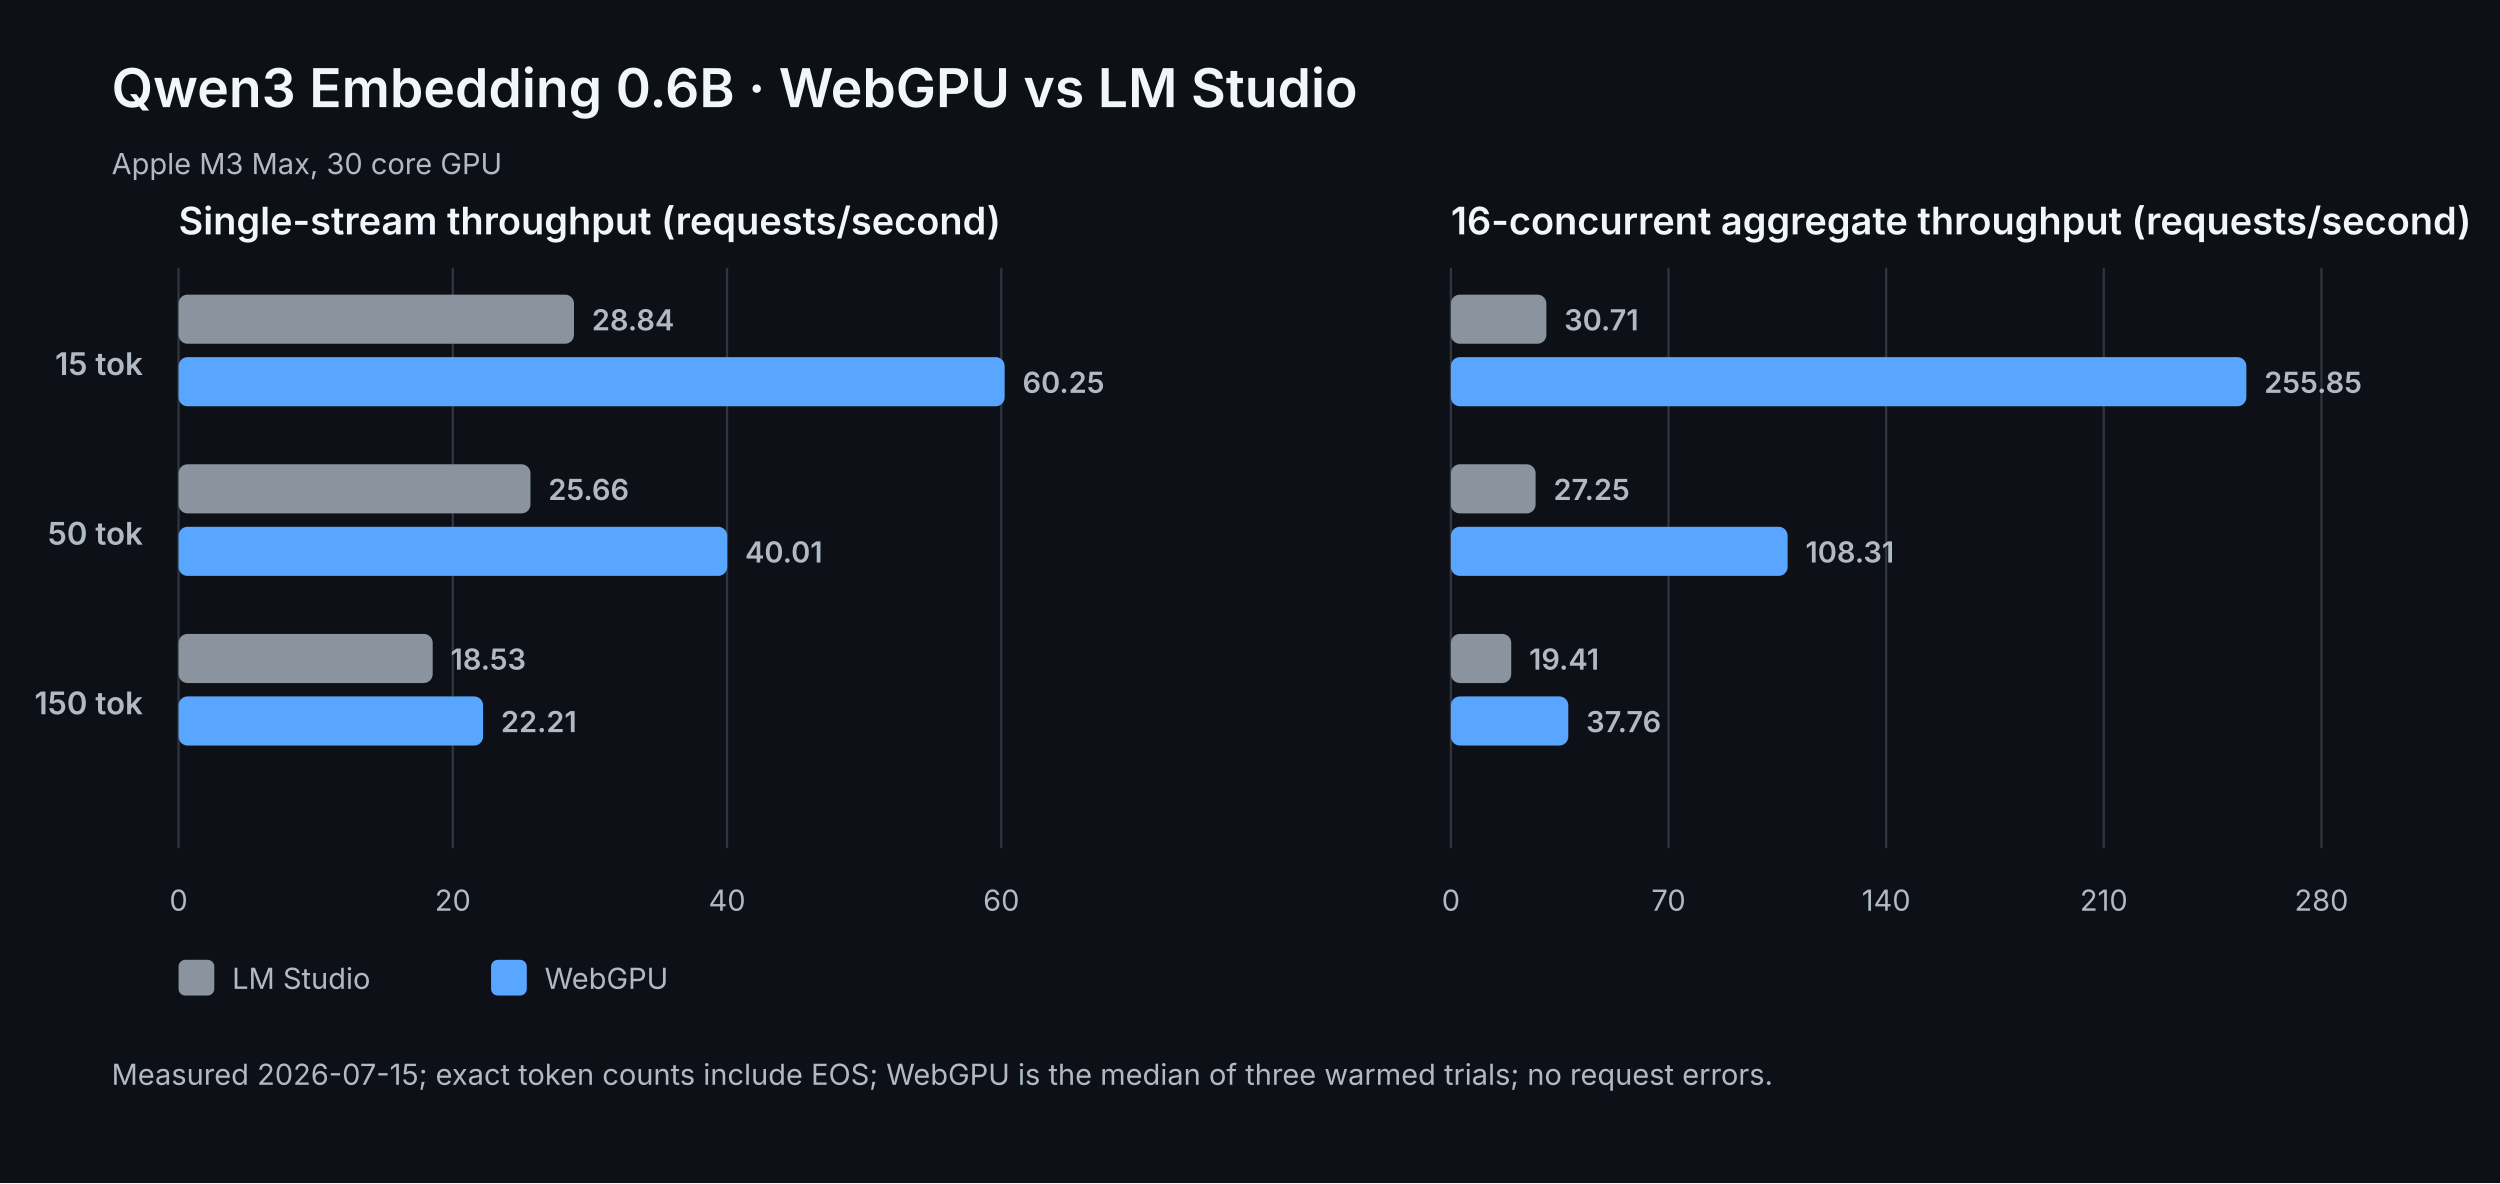
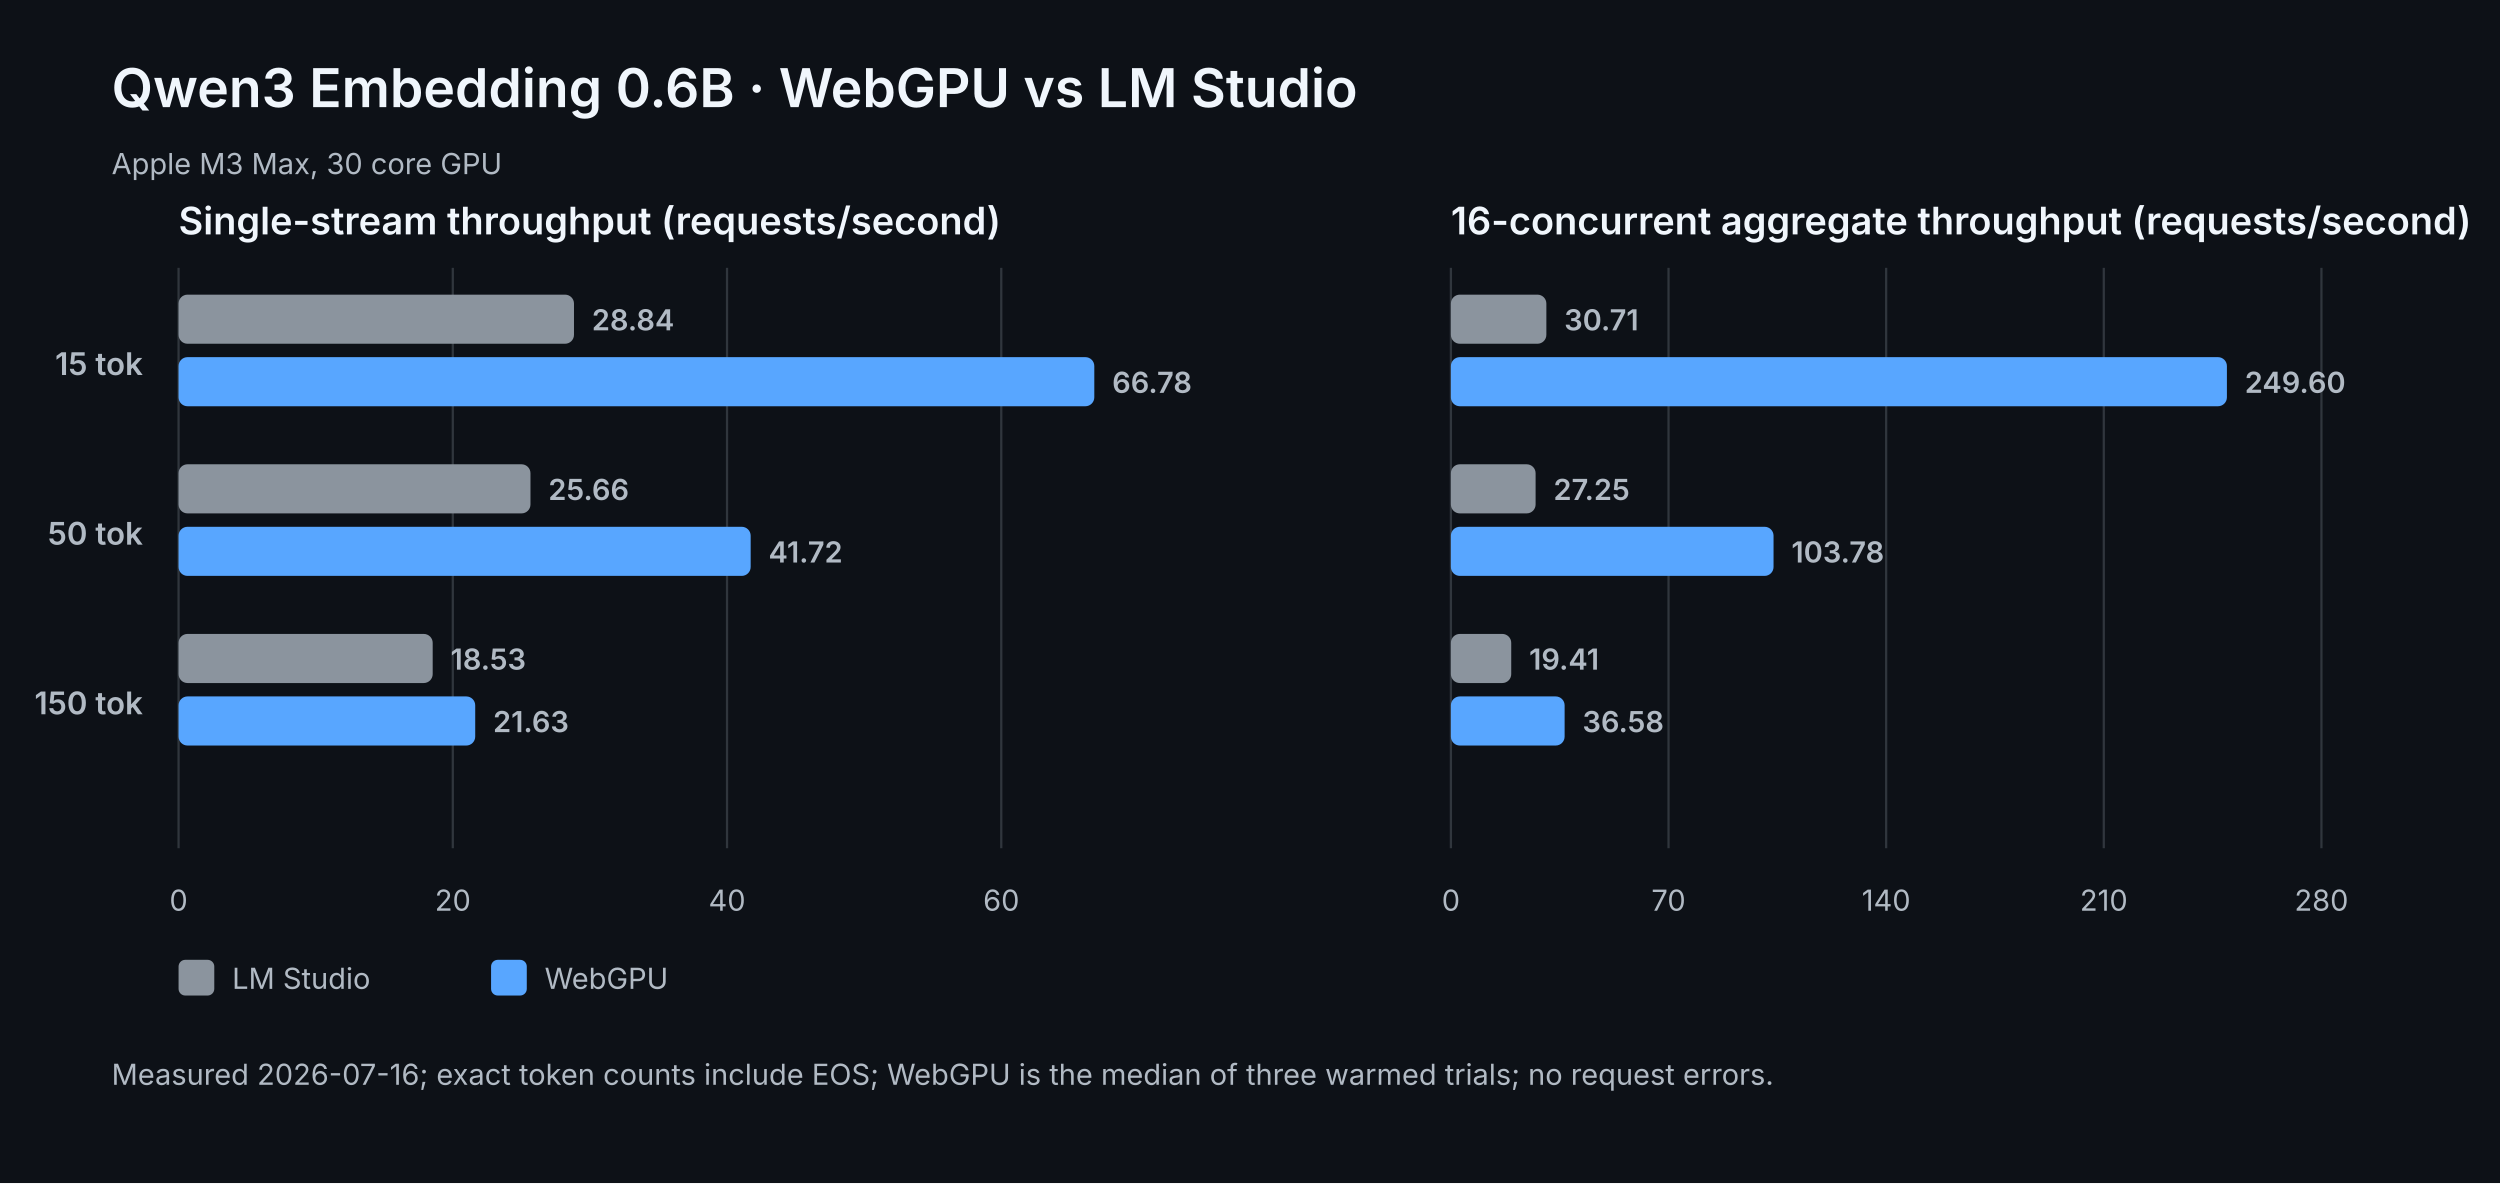
<svg xmlns="http://www.w3.org/2000/svg" width="1120" height="530" viewBox="0 0 1120 530" role="img" aria-labelledby="title desc">
  <rect width="1120" height="530" fill="#0d1117" />
  <style>
    .heading { font: 600 24px -apple-system, BlinkMacSystemFont, "Segoe UI", sans-serif; fill: #f0f6fc; }
    .subheading { font: 600 17px -apple-system, BlinkMacSystemFont, "Segoe UI", sans-serif; fill: #f0f6fc; }
    .label, .row-label, .value, .tick, .caption { font-family: -apple-system, BlinkMacSystemFont, "Segoe UI", sans-serif; fill: #b1bac4; }
    .row-label { font-size: 14px; font-weight: 600; }
    .value { font-size: 13px; font-weight: 600; }
    .tick, .caption { font-size: 13px; }
    .grid { stroke: #30363d; stroke-width: 1; }
    .lm { fill: #8b949e; }
    .gpu { fill: #58a6ff; }
  </style>
  <text x="50" y="48" class="heading" text-anchor="start">Qwen3 Embedding 0.6B · WebGPU vs LM Studio</text>
  <text x="50" y="78" class="caption" text-anchor="start">Apple M3 Max, 30 core GPU</text>
  <text x="80" y="105" class="subheading" text-anchor="start">Single-stream throughput (requests/second)</text>
  <text x="650" y="105" class="subheading" text-anchor="start">16-concurrent aggregate throughput (requests/second)</text>
  <line x1="80" y1="120" x2="80" y2="380" class="grid" />
  <text x="80" y="408" class="tick" text-anchor="middle">0</text>
  <line x1="202.857" y1="120" x2="202.857" y2="380" class="grid" />
  <text x="202.857" y="408" class="tick" text-anchor="middle">20</text>
  <line x1="325.714" y1="120" x2="325.714" y2="380" class="grid" />
  <text x="325.714" y="408" class="tick" text-anchor="middle">40</text>
  <line x1="448.571" y1="120" x2="448.571" y2="380" class="grid" />
  <text x="448.571" y="408" class="tick" text-anchor="middle">60</text>
  <line x1="650" y1="120" x2="650" y2="380" class="grid" />
  <text x="650" y="408" class="tick" text-anchor="middle">0</text>
  <line x1="747.5" y1="120" x2="747.5" y2="380" class="grid" />
  <text x="747.5" y="408" class="tick" text-anchor="middle">70</text>
  <line x1="845" y1="120" x2="845" y2="380" class="grid" />
  <text x="845" y="408" class="tick" text-anchor="middle">140</text>
  <line x1="942.5" y1="120" x2="942.5" y2="380" class="grid" />
  <text x="942.5" y="408" class="tick" text-anchor="middle">210</text>
  <line x1="1040" y1="120" x2="1040" y2="380" class="grid" />
  <text x="1040" y="408" class="tick" text-anchor="middle">280</text>
  <text x="64" y="168" class="row-label" text-anchor="end">15 tok</text>
  <rect x="80" y="132" width="177.147" height="22" rx="4" class="lm" />
-   <rect x="80" y="160" width="370.085" height="22" rx="4" class="gpu" />
+   <rect x="80" y="160" width="410.249" height="22" rx="4" class="gpu" />
  <text x="265.147" y="148" class="value" text-anchor="start">28.84</text>
-   <text x="458.085" y="176" class="value" text-anchor="start">60.25</text>
+   <text x="498.249" y="176" class="value" text-anchor="start">66.78</text>
  <rect x="650" y="132" width="42.771" height="22" rx="4" class="lm" />
-   <rect x="650" y="160" width="356.366" height="22" rx="4" class="gpu" />
+   <rect x="650" y="160" width="347.655" height="22" rx="4" class="gpu" />
  <text x="700.771" y="148" class="value" text-anchor="start">30.71</text>
-   <text x="1014.366" y="176" class="value" text-anchor="start">255.85</text>
+   <text x="1005.655" y="176" class="value" text-anchor="start">249.60</text>
  <text x="64" y="244" class="row-label" text-anchor="end">50 tok</text>
  <rect x="80" y="208" width="157.651" height="22" rx="4" class="lm" />
-   <rect x="80" y="236" width="245.778" height="22" rx="4" class="gpu" />
+   <rect x="80" y="236" width="256.299" height="22" rx="4" class="gpu" />
  <text x="245.651" y="224" class="value" text-anchor="start">25.66</text>
-   <text x="333.778" y="252" class="value" text-anchor="start">40.01</text>
+   <text x="344.299" y="252" class="value" text-anchor="start">41.72</text>
  <rect x="650" y="208" width="37.952" height="22" rx="4" class="lm" />
-   <rect x="650" y="236" width="150.854" height="22" rx="4" class="gpu" />
+   <rect x="650" y="236" width="144.549" height="22" rx="4" class="gpu" />
  <text x="695.952" y="224" class="value" text-anchor="start">27.25</text>
-   <text x="808.854" y="252" class="value" text-anchor="start">108.31</text>
+   <text x="802.549" y="252" class="value" text-anchor="start">103.78</text>
  <text x="64" y="320" class="row-label" text-anchor="end">150 tok</text>
  <rect x="80" y="284" width="113.845" height="22" rx="4" class="lm" />
-   <rect x="80" y="312" width="136.422" height="22" rx="4" class="gpu" />
+   <rect x="80" y="312" width="132.896" height="22" rx="4" class="gpu" />
  <text x="201.845" y="300" class="value" text-anchor="start">18.53</text>
-   <text x="224.422" y="328" class="value" text-anchor="start">22.21</text>
+   <text x="220.896" y="328" class="value" text-anchor="start">21.63</text>
  <rect x="650" y="284" width="27.031" height="22" rx="4" class="lm" />
-   <rect x="650" y="312" width="52.592" height="22" rx="4" class="gpu" />
+   <rect x="650" y="312" width="50.95" height="22" rx="4" class="gpu" />
  <text x="685.031" y="300" class="value" text-anchor="start">19.41</text>
-   <text x="710.592" y="328" class="value" text-anchor="start">37.76</text>
+   <text x="708.95" y="328" class="value" text-anchor="start">36.58</text>
  <rect x="80" y="430" width="16" height="16" rx="3" class="lm" />
  <text x="104" y="443" class="caption" text-anchor="start">LM Studio</text>
  <rect x="220" y="430" width="16" height="16" rx="3" class="gpu" />
  <text x="244" y="443" class="caption" text-anchor="start">WebGPU</text>
-   <text x="50" y="486" class="caption" text-anchor="start">Measured 2026-07-15; exact token counts include EOS; WebGPU is the median of three warmed trials; no request errors.</text>
+   <text x="50" y="486" class="caption" text-anchor="start">Measured 2026-07-16; exact token counts include EOS; WebGPU is the median of three warmed trials; no request errors.</text>
</svg>
